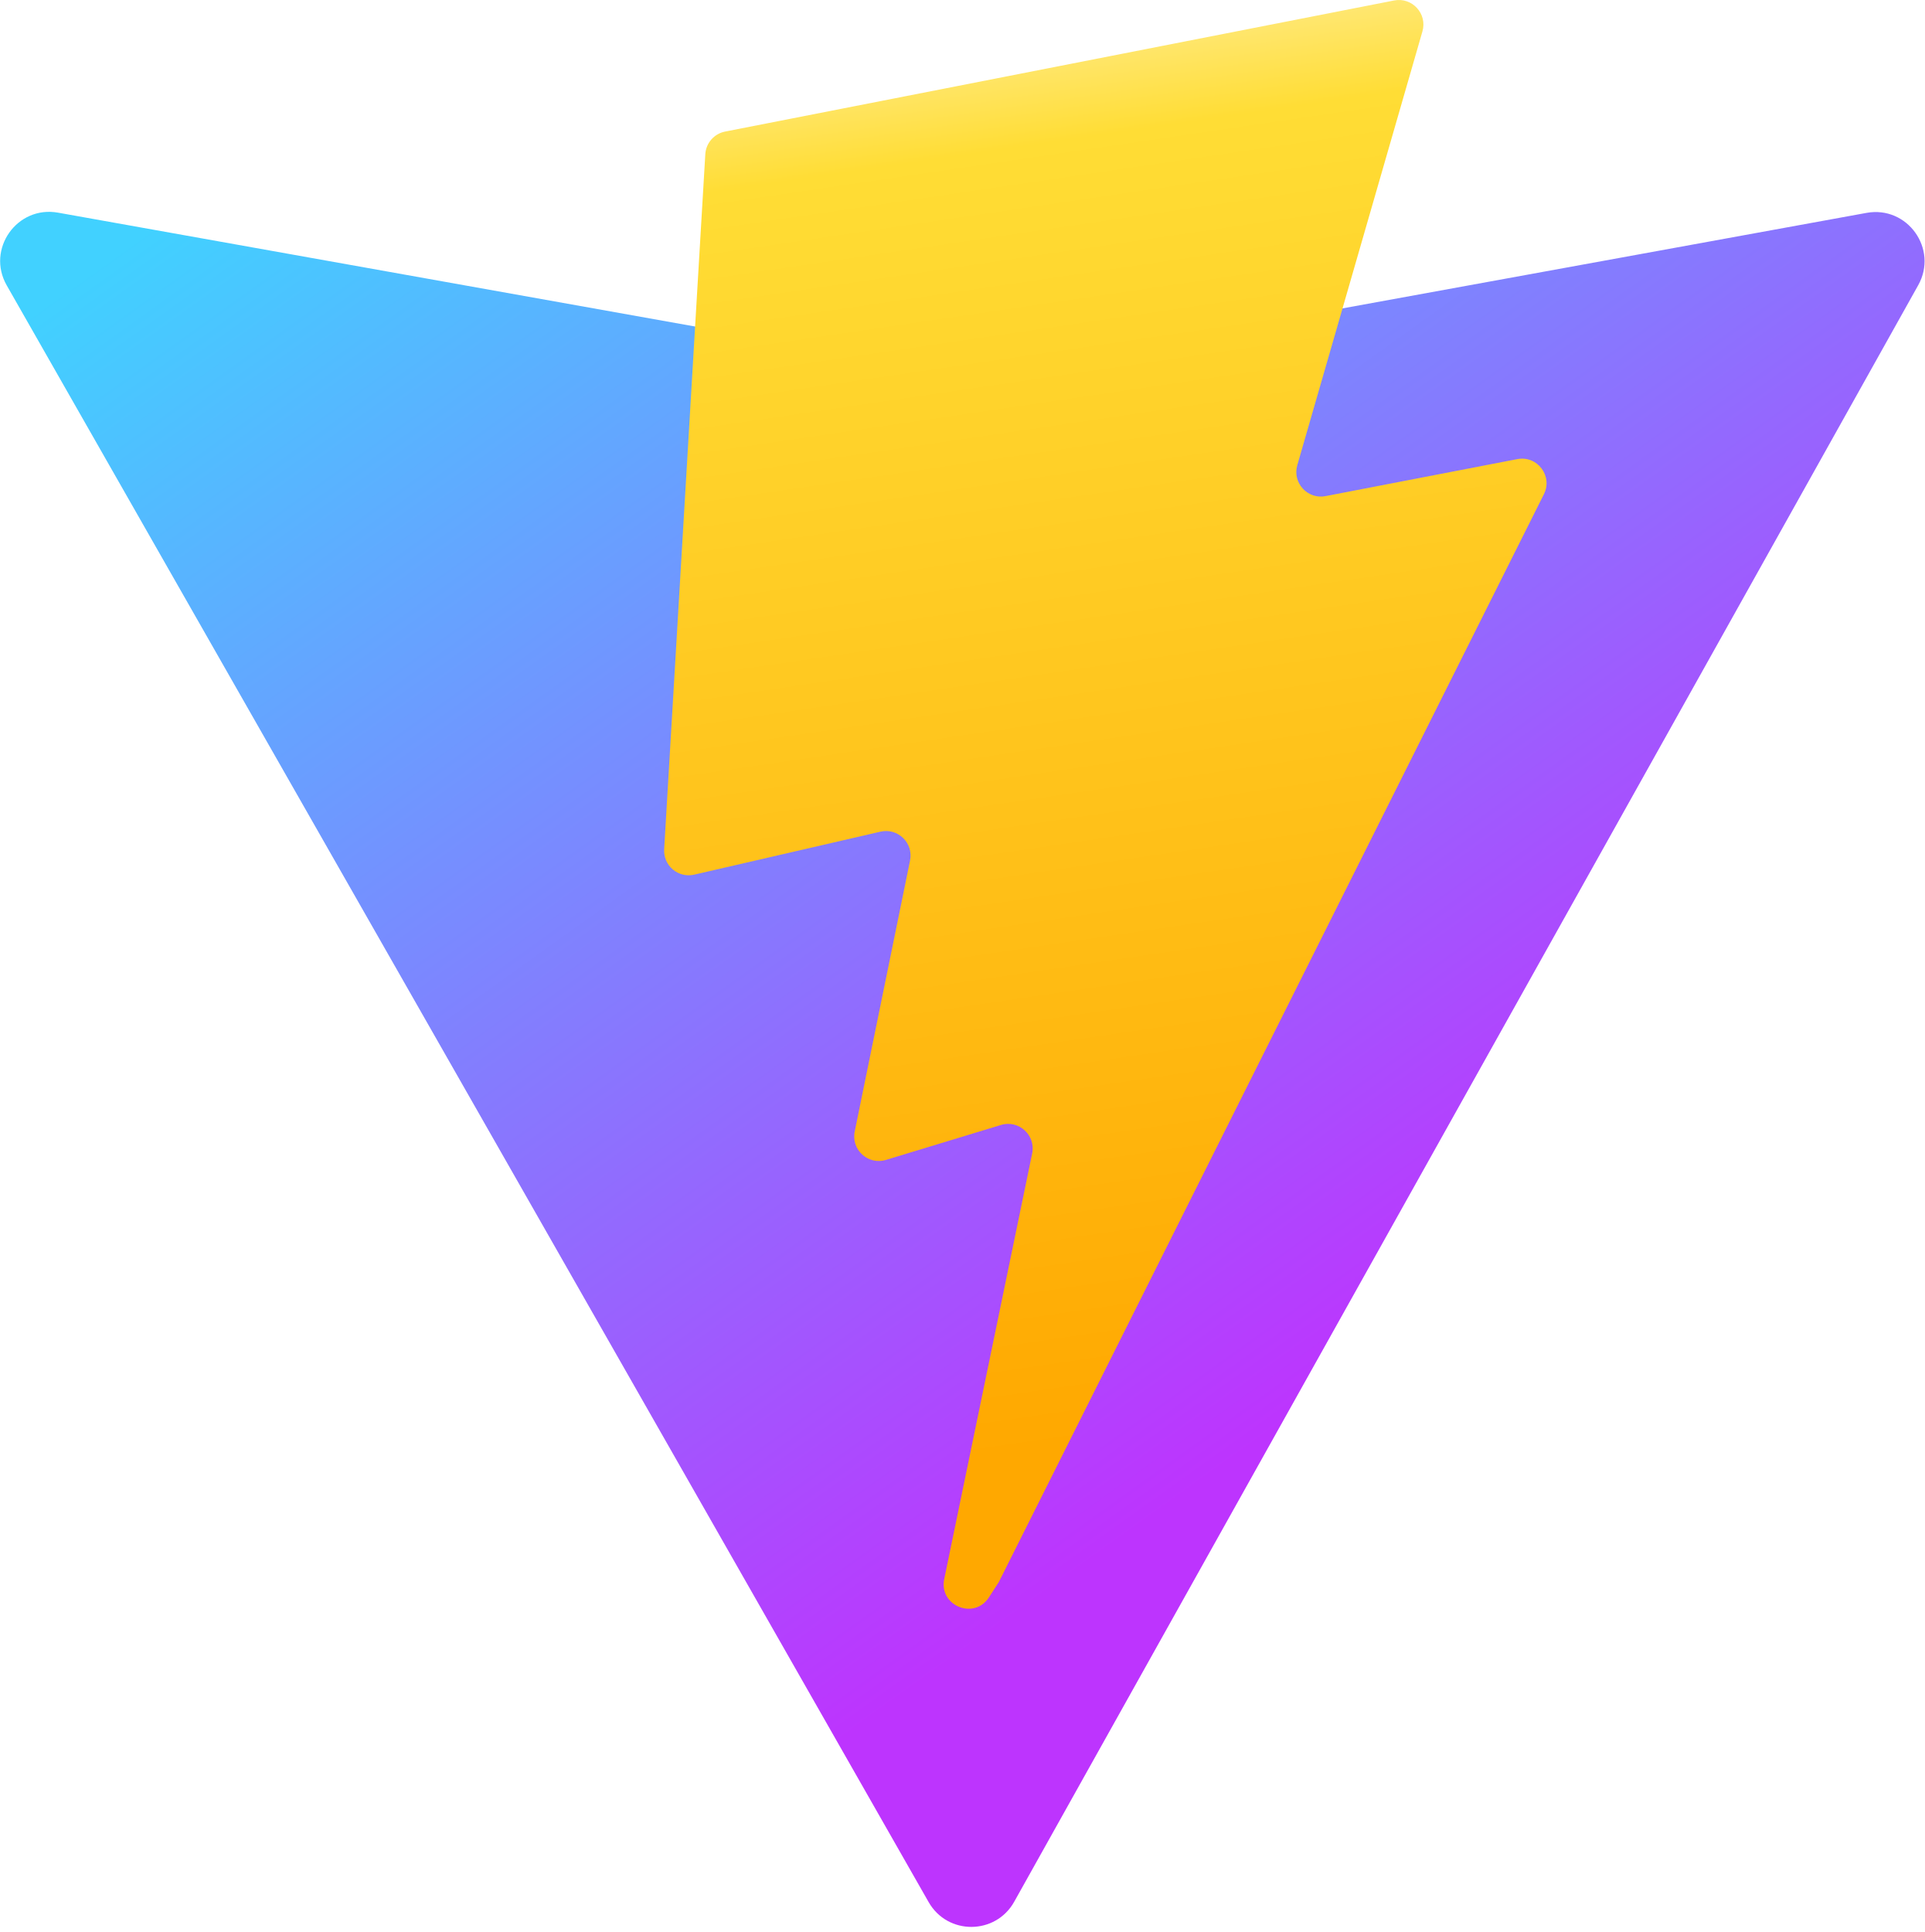
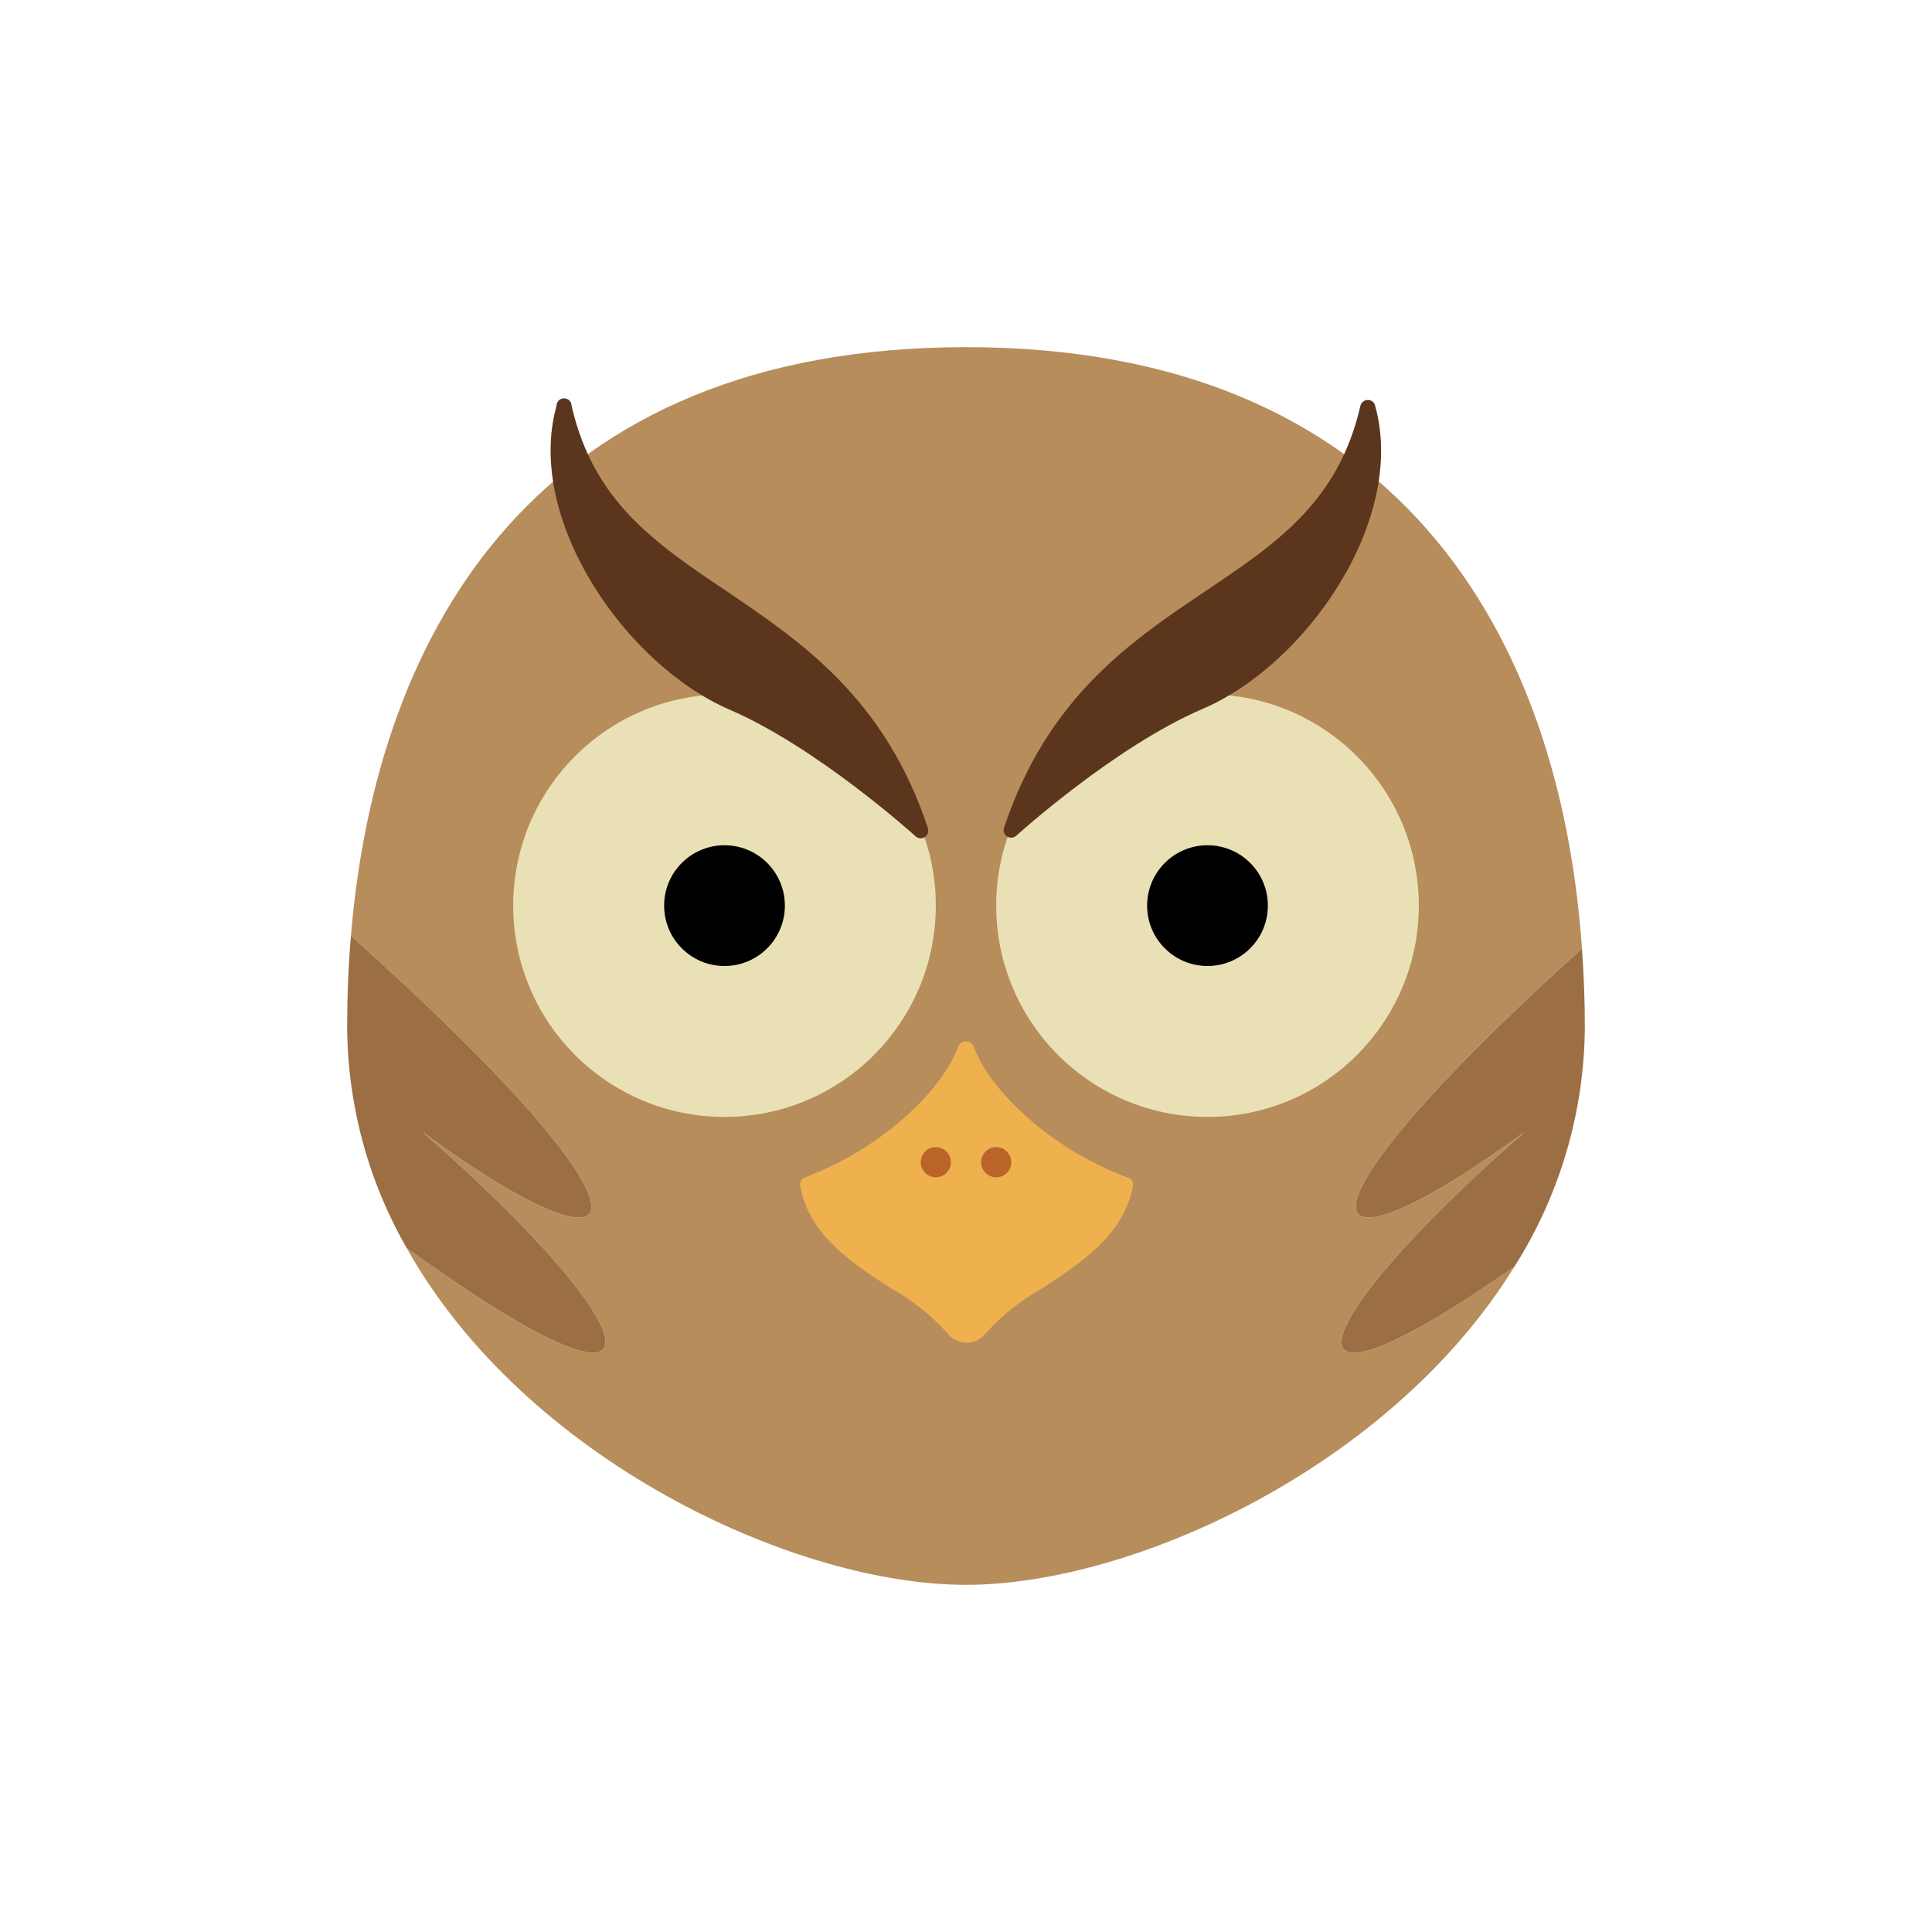
- <svg xmlns="http://www.w3.org/2000/svg" aria-hidden="true" role="img" class="iconify iconify--logos" width="31.88" height="32" preserveAspectRatio="xMidYMid meet" viewBox="0 0 256 257">
+ <svg xmlns="http://www.w3.org/2000/svg" viewBox="0 0 128 128">
  <defs>
-     <linearGradient id="IconifyId1813088fe1fbc01fb466" x1="-.828%" x2="57.636%" y1="7.652%" y2="78.411%">
-       <stop offset="0%" stop-color="#41D1FF" />
-       <stop offset="100%" stop-color="#BD34FE" />
-     </linearGradient>
-     <linearGradient id="IconifyId1813088fe1fbc01fb467" x1="43.376%" x2="50.316%" y1="2.242%" y2="89.03%">
-       <stop offset="0%" stop-color="#FFEA83" />
-       <stop offset="8.333%" stop-color="#FFDD35" />
-       <stop offset="100%" stop-color="#FFA800" />
-     </linearGradient>
+     <style>.cls-1{isolation:isolate;}.cls-2{mix-blend-mode:multiply;}.cls-3{fill:#b78d5c;}.cls-4{fill:#9b6f43;}.cls-5{fill:#eae0b5;}.cls-6{fill:#efb14d;}.cls-7{fill:#ba642a;}.cls-8{fill:#5b361d;}</style>
  </defs>
-   <path fill="url(#IconifyId1813088fe1fbc01fb466)" d="M255.153 37.938L134.897 252.976c-2.483 4.44-8.862 4.466-11.382.048L.875 37.958c-2.746-4.814 1.371-10.646 6.827-9.67l120.385 21.517a6.537 6.537 0 0 0 2.322-.004l117.867-21.483c5.438-.991 9.574 4.796 6.877 9.62Z" />
-   <path fill="url(#IconifyId1813088fe1fbc01fb467)" d="M185.432.063L96.44 17.501a3.268 3.268 0 0 0-2.634 3.014l-5.474 92.456a3.268 3.268 0 0 0 3.997 3.378l24.777-5.718c2.318-.535 4.413 1.507 3.936 3.838l-7.361 36.047c-.495 2.426 1.782 4.5 4.151 3.78l15.304-4.649c2.372-.72 4.652 1.36 4.15 3.788l-11.698 56.621c-.732 3.542 3.979 5.473 5.943 2.437l1.313-2.028l72.516-144.72c1.215-2.423-.88-5.186-3.54-4.672l-25.505 4.922c-2.396.462-4.435-1.77-3.759-4.114l16.646-57.705c.677-2.35-1.37-4.583-3.769-4.113Z" />
+   <g class="cls-1">
+     <g id="icons" class="cls-2">
+       <path class="cls-3" d="M101,75c-14.3,10.48-16.77,6.42,3.81-12.16C103.35,42.08,92.64,23,64,23,35.75,23,24.95,41.56,23.25,62,44.85,81.31,42.51,85.64,28,75c15.73,13.76,16.95,20.74-1.06,7.68C34.77,96.66,52.57,105,64,105c11.09,0,28.18-7.85,36.34-21.09C84.15,95.28,85.79,88.31,101,75Z" />
+       <path class="cls-4" d="M28,75c14.51,10.64,16.85,6.31-4.75-13-.17,2-.25,4-.25,6a29.75,29.75,0,0,0,3.94,14.68C44.95,95.74,43.73,88.76,28,75Z" />
+       <circle class="cls-5" cx="48" cy="60" r="14" />
+       <circle class="cls-5" cx="80" cy="60" r="14" />
+       <circle cx="80" cy="60" r="4" />
+       <circle cx="48" cy="60" r="4" />
+       <path class="cls-6" d="M74.67,78c-5.35-2-9.23-6-10.17-8.7a.56.56,0,0,0-1,0C62.56,72,58.68,76,53.33,78a.5.5,0,0,0-.32.55c.57,3.26,3.44,5.13,6,6.79a14.73,14.73,0,0,1,3.77,3,1.59,1.59,0,0,0,2.52,0,14.73,14.73,0,0,1,3.77-3c2.53-1.65,5.4-3.53,6-6.79A.5.5,0,0,0,74.67,78Z" />
+       <circle class="cls-7" cx="62" cy="77" r="1" />
+       <circle class="cls-7" cx="66" cy="77" r="1" />
+       <path class="cls-8" d="M61.47,54.84C58.59,46.19,53,42.47,48.16,39.18,43.42,36,39.33,33.25,37.87,26.89a.5.5,0,0,0-1,0C34.78,34.38,41.41,44,48.3,47c5.81,2.49,12.3,8.35,12.36,8.41a.5.5,0,0,0,.81-.53Z" />
+       <path class="cls-8" d="M91.1,26.86a.48.48,0,0,0-.49-.36.5.5,0,0,0-.48.39C88.67,33.25,84.58,36,79.84,39.18c-4.89,3.29-10.43,7-13.32,15.66a.5.5,0,0,0,.81.53c.06-.06,6.54-5.92,12.36-8.41C86.59,44,93.22,34.38,91.1,26.86Z" />
+       <path class="cls-4" d="M104.81,62.84C84.23,81.42,86.7,85.48,101,75c-15.21,13.31-16.85,20.28-.66,8.91A30,30,0,0,0,105,68C105,66.27,104.93,64.55,104.81,62.84Z" />
+     </g>
+   </g>
</svg>
